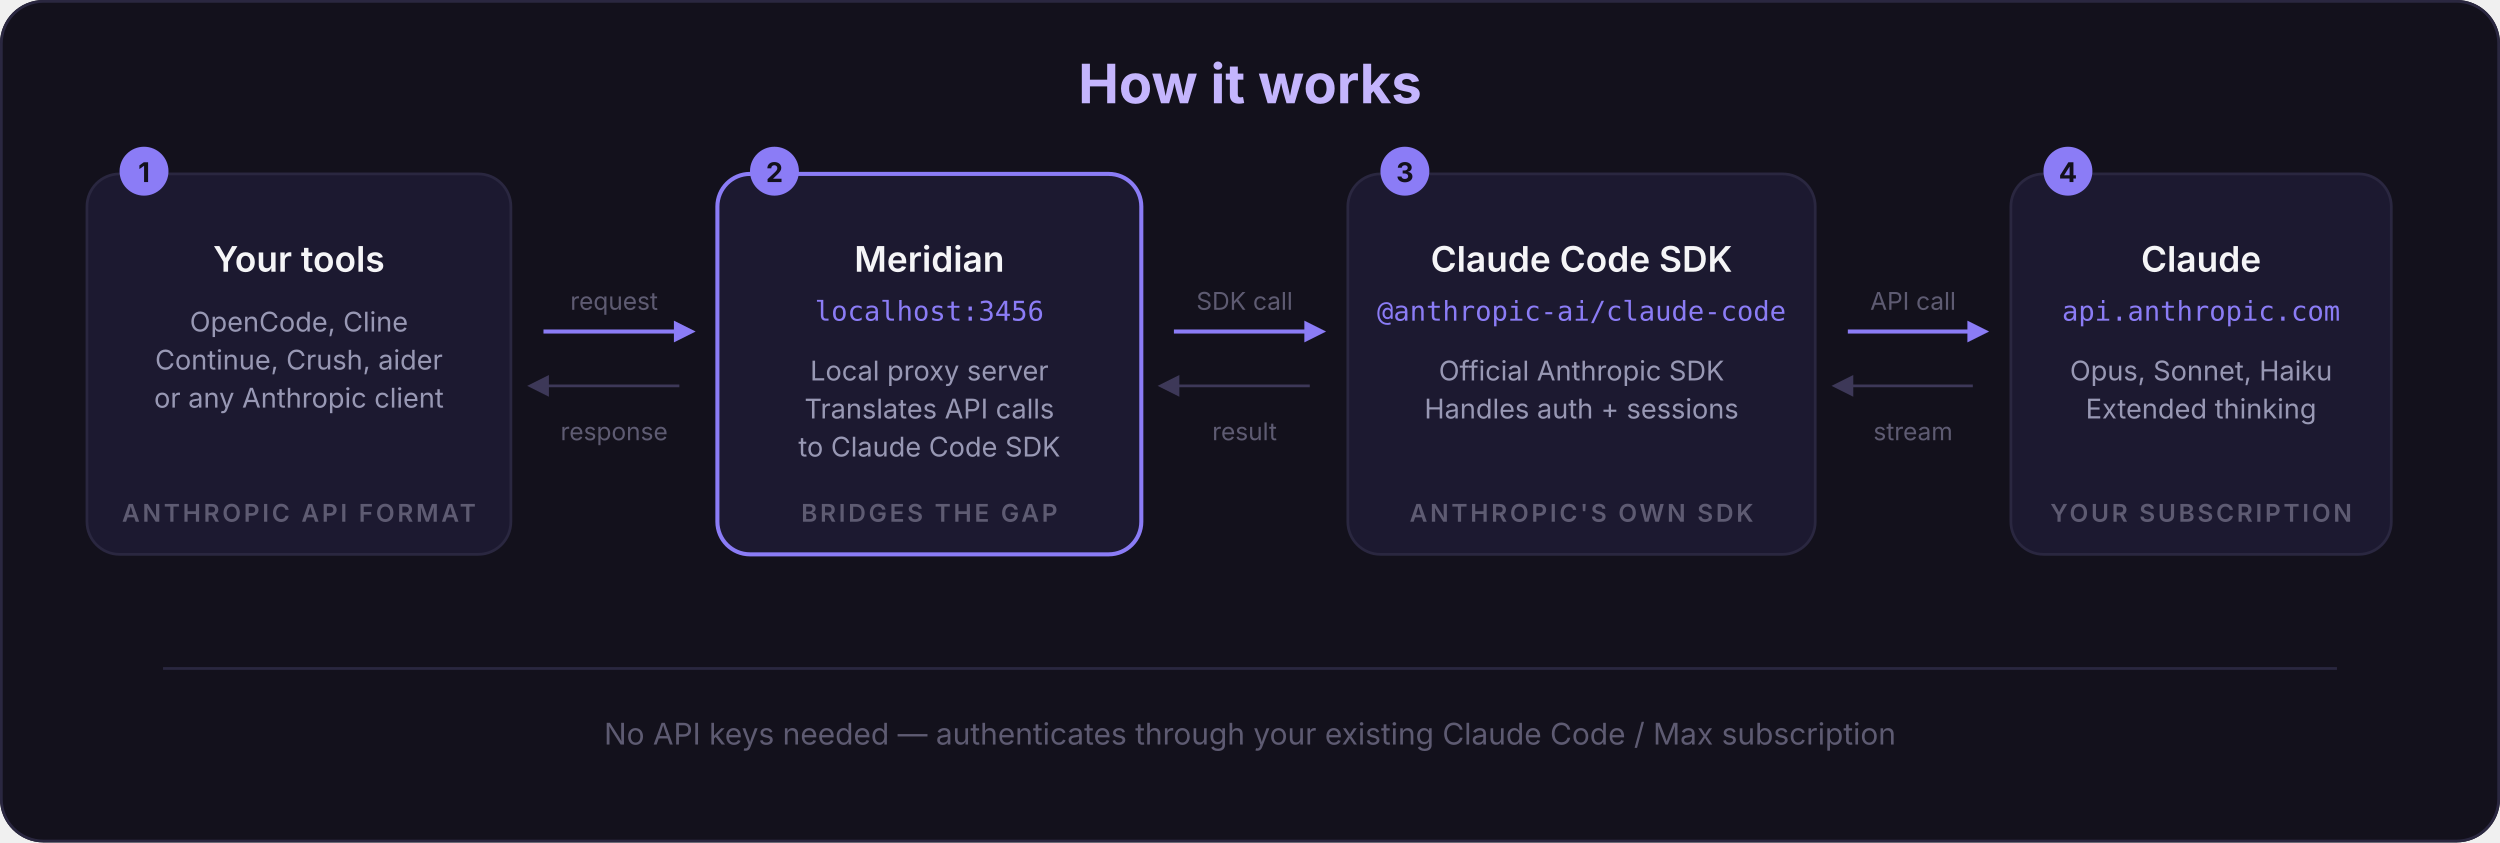
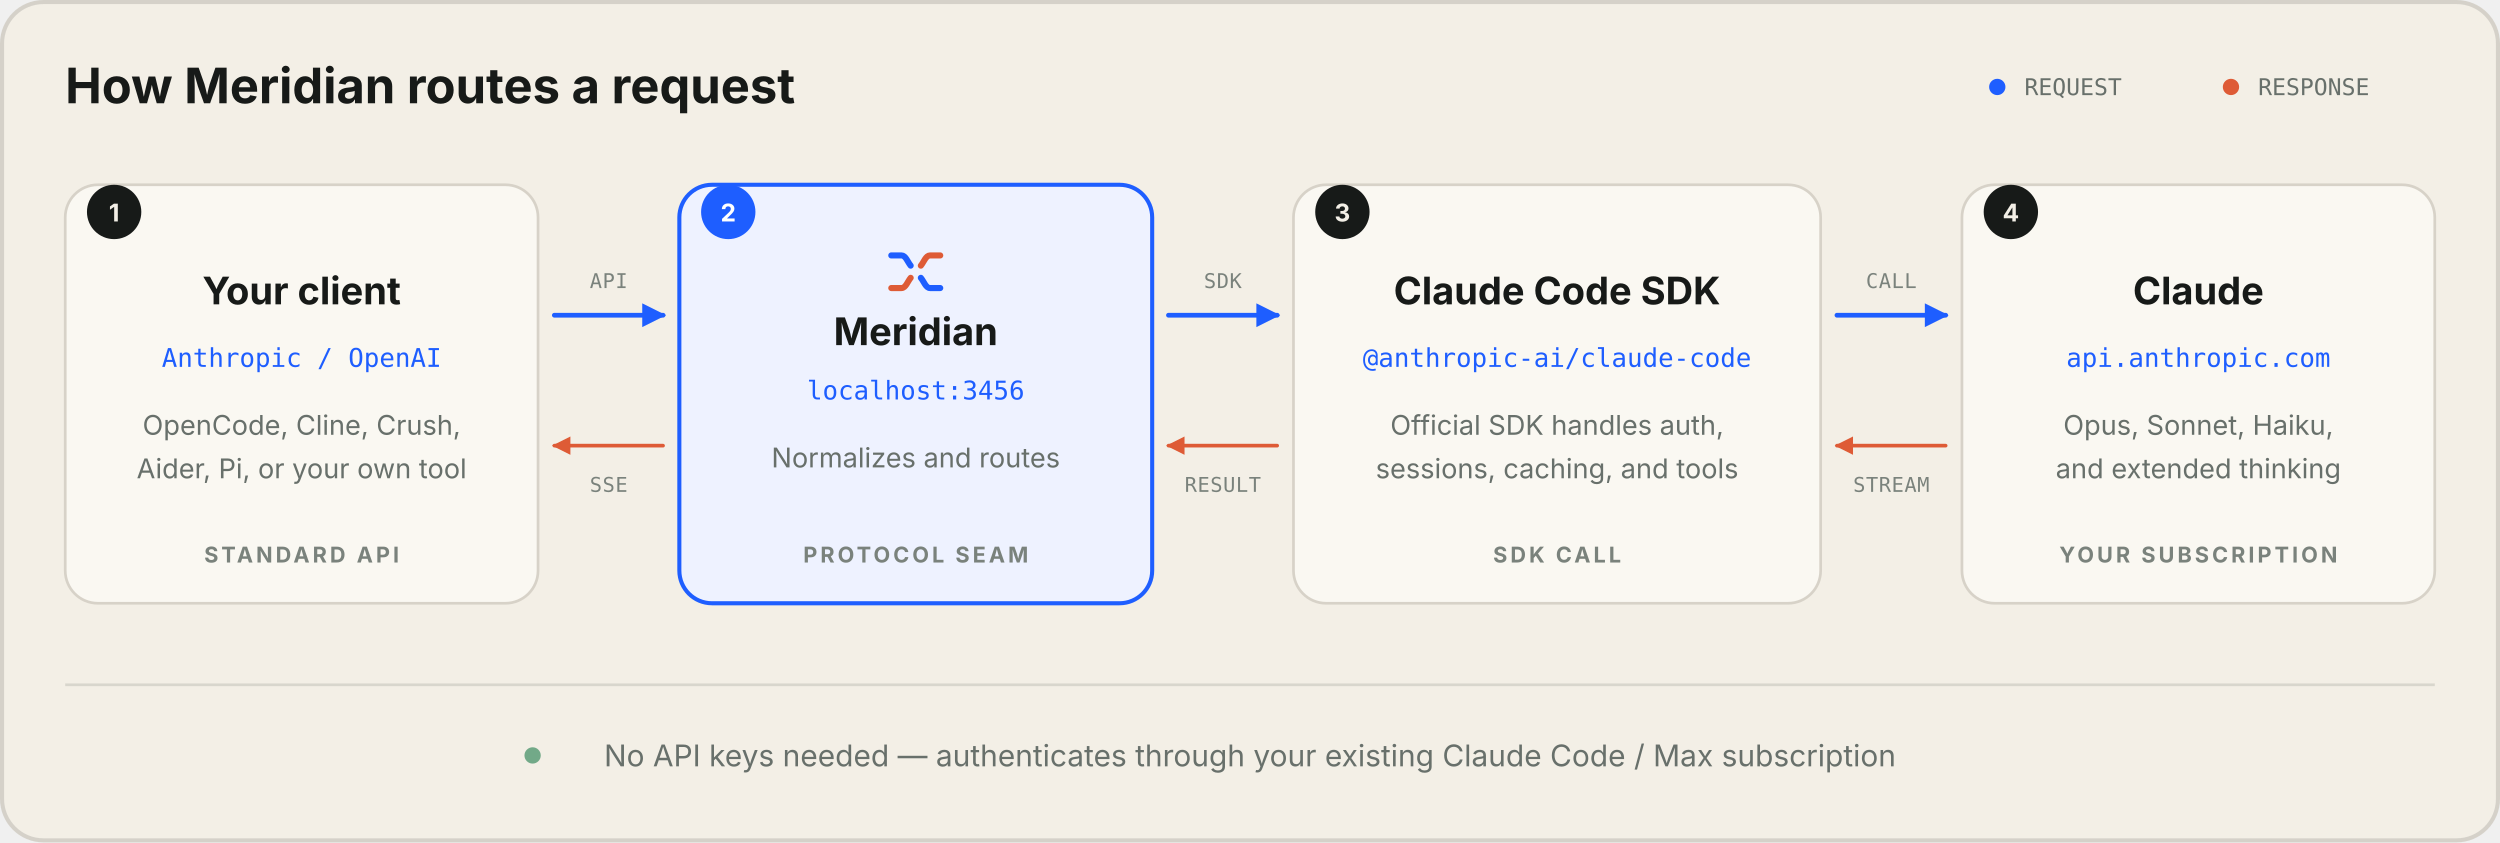
- <svg xmlns="http://www.w3.org/2000/svg" viewBox="0 0 920 310" fill="none">
-   <style>
-     .title { font-family: 'Inter', -apple-system, sans-serif; font-size: 20px; font-weight: 700; fill: #C4B5FD; }
-     .box-label { font-family: 'Inter', -apple-system, sans-serif; font-size: 13px; font-weight: 600; fill: #F5F5F7; }
-     .box-sub { font-family: 'JetBrains Mono', 'SF Mono', monospace; font-size: 10px; fill: #8B7CF6; }
-     .box-detail { font-family: 'Inter', -apple-system, sans-serif; font-size: 10px; fill: #9898B4; }
-     .tag { font-family: 'Inter', -apple-system, sans-serif; font-size: 9px; font-weight: 600; fill: #5E5B72; letter-spacing: 1px; }
-     .step-num { font-family: 'Inter', -apple-system, sans-serif; font-size: 10px; font-weight: 700; }
-     .footer { font-family: 'Inter', -apple-system, sans-serif; font-size: 11px; fill: #5E5B72; }
-     .arrow-label { font-family: 'Inter', -apple-system, sans-serif; font-size: 9px; fill: #5E5B72; text-anchor: middle; }
-   </style>
-   <rect width="920" height="310" rx="16" fill="#13111C" />
-   <rect x="0.5" y="0.5" width="919" height="309" rx="15.5" stroke="#2A2740" stroke-width="1" fill="none" />
-   <text class="title" x="460" y="38" text-anchor="middle">How it works</text>
-   <rect x="32" y="64" width="156" height="140" rx="12" fill="#1C1930" stroke="#2A2740" stroke-width="1" />
-   <rect x="44" y="54" width="18" height="18" rx="9" fill="#8B7CF6" />
-   <text class="step-num" x="53" y="67" text-anchor="middle" fill="#13111C">1</text>
-   <text class="box-label" x="110" y="100" text-anchor="middle">Your tools</text>
-   <text class="box-detail" x="110" y="122" text-anchor="middle">OpenCode, Cline</text>
-   <text class="box-detail" x="110" y="136" text-anchor="middle">Continue, Crush, aider</text>
-   <text class="box-detail" x="110" y="150" text-anchor="middle">or any Anthropic client</text>
-   <text class="tag" x="110" y="192" text-anchor="middle">ANTHROPIC API FORMAT</text>
-   <line x1="200" y1="122" x2="250" y2="122" stroke="#8B7CF6" stroke-width="1.5" />
-   <polygon points="248,118 256,122 248,126" fill="#8B7CF6" />
-   <text class="arrow-label" x="226" y="114">request</text>
-   <line x1="250" y1="142" x2="200" y2="142" stroke="#3D3858" stroke-width="1" />
-   <polygon points="202,138 194,142 202,146" fill="#3D3858" />
-   <text class="arrow-label" x="226" y="162">response</text>
-   <rect x="264" y="64" width="156" height="140" rx="12" fill="#1C1930" stroke="#8B7CF6" stroke-width="1.5" />
-   <rect x="276" y="54" width="18" height="18" rx="9" fill="#8B7CF6" />
-   <text class="step-num" x="285" y="67" text-anchor="middle" fill="#13111C">2</text>
-   <text class="box-label" x="342" y="100" text-anchor="middle">Meridian</text>
-   <text class="box-sub" x="342" y="118" text-anchor="middle">localhost:3456</text>
-   <text class="box-detail" x="342" y="140" text-anchor="middle">Local proxy server</text>
-   <text class="box-detail" x="342" y="154" text-anchor="middle">Translates API calls</text>
-   <text class="box-detail" x="342" y="168" text-anchor="middle">to Claude Code SDK</text>
-   <text class="tag" x="342" y="192" text-anchor="middle">BRIDGES THE GAP</text>
-   <line x1="432" y1="122" x2="482" y2="122" stroke="#8B7CF6" stroke-width="1.5" />
-   <polygon points="480,118 488,122 480,126" fill="#8B7CF6" />
-   <text class="arrow-label" x="458" y="114">SDK call</text>
-   <line x1="482" y1="142" x2="432" y2="142" stroke="#3D3858" stroke-width="1" />
-   <polygon points="434,138 426,142 434,146" fill="#3D3858" />
-   <text class="arrow-label" x="458" y="162">result</text>
-   <rect x="496" y="64" width="172" height="140" rx="12" fill="#1C1930" stroke="#2A2740" stroke-width="1" />
-   <rect x="508" y="54" width="18" height="18" rx="9" fill="#8B7CF6" />
-   <text class="step-num" x="517" y="67" text-anchor="middle" fill="#13111C">3</text>
-   <text class="box-label" x="582" y="100" text-anchor="middle">Claude Code SDK</text>
-   <text class="box-sub" x="582" y="118" text-anchor="middle">@anthropic-ai/claude-code</text>
-   <text class="box-detail" x="582" y="140" text-anchor="middle">Official Anthropic SDK</text>
-   <text class="box-detail" x="582" y="154" text-anchor="middle">Handles auth + sessions</text>
-   <text class="tag" x="582" y="192" text-anchor="middle">ANTHROPIC'S OWN SDK</text>
-   <line x1="680" y1="122" x2="726" y2="122" stroke="#8B7CF6" stroke-width="1.5" />
-   <polygon points="724,118 732,122 724,126" fill="#8B7CF6" />
-   <text class="arrow-label" x="704" y="114">API call</text>
-   <line x1="726" y1="142" x2="680" y2="142" stroke="#3D3858" stroke-width="1" />
-   <polygon points="682,138 674,142 682,146" fill="#3D3858" />
-   <text class="arrow-label" x="704" y="162">stream</text>
-   <rect x="740" y="64" width="140" height="140" rx="12" fill="#1C1930" stroke="#2A2740" stroke-width="1" />
-   <rect x="752" y="54" width="18" height="18" rx="9" fill="#8B7CF6" />
-   <text class="step-num" x="761" y="67" text-anchor="middle" fill="#13111C">4</text>
-   <text class="box-label" x="810" y="100" text-anchor="middle">Claude</text>
-   <text class="box-sub" x="810" y="118" text-anchor="middle">api.anthropic.com</text>
-   <text class="box-detail" x="810" y="140" text-anchor="middle">Opus, Sonnet, Haiku</text>
-   <text class="box-detail" x="810" y="154" text-anchor="middle">Extended thinking</text>
-   <text class="tag" x="810" y="192" text-anchor="middle">YOUR SUBSCRIPTION</text>
-   <line x1="60" y1="246" x2="860" y2="246" stroke="#2A2740" stroke-width="1" />
-   <text class="footer" x="460" y="274" text-anchor="middle">No API keys needed — authenticates through your existing Claude Code / Max subscription</text>
+ <svg xmlns="http://www.w3.org/2000/svg" viewBox="0 0 920 310" fill="none" role="img" aria-labelledby="title desc">
+   <defs>
+     <marker id="blue-arrow" viewBox="0 0 8 8" refX="7" refY="4" markerWidth="5" markerHeight="5" orient="auto">
+       <path d="M0 0L8 4 0 8Z" fill="#1E5EFF" />
+     </marker>
+     <marker id="orange-arrow" viewBox="0 0 8 8" refX="7" refY="4" markerWidth="5" markerHeight="5" orient="auto">
+       <path d="M0 0L8 4 0 8Z" fill="#DE5B36" />
+     </marker>
+     <style>
+       .sans { font-family: 'Instrument Sans', Inter, -apple-system, BlinkMacSystemFont, 'Segoe UI', sans-serif; }
+       .mono { font-family: 'IBM Plex Mono', 'SFMono-Regular', Consolas, monospace; }
+       .card-title { font-size: 14px; font-weight: 650; fill: #171A18; }
+       .detail { font-size: 10px; fill: #68706B; }
+       .endpoint { font-size: 9.5px; fill: #1E5EFF; }
+       .tag { font-size: 8px; font-weight: 650; letter-spacing: 1.1px; fill: #7A827C; }
+       .route-label { font-size: 7.5px; letter-spacing: .2px; fill: #7A827C; text-anchor: middle; }
+     </style>
+   </defs>
+   <rect width="920" height="310" rx="16" fill="#F3EFE6" />
+   <rect x=".75" y=".75" width="918.5" height="308.5" rx="15.25" stroke="#171A18" stroke-opacity=".14" stroke-width="1.5" />
+   <text class="sans" x="24" y="38" font-size="18" font-weight="650" fill="#171A18">How Meridian routes a request</text>
+   <g class="mono" font-size="8.5" fill="#68706B">
+     <circle cx="735" cy="32" r="3" fill="#1E5EFF" />
+     <text x="745" y="35">REQUEST</text>
+     <circle cx="821" cy="32" r="3" fill="#DE5B36" />
+     <text x="831" y="35">RESPONSE</text>
+   </g>
+   <rect x="24" y="68" width="174" height="154" rx="12" fill="#FAF8F2" stroke="#D7D2C8" />
+   <rect x="250" y="68" width="174" height="154" rx="12" fill="#EEF2FF" stroke="#1E5EFF" stroke-width="1.5" />
+   <rect x="476" y="68" width="194" height="154" rx="12" fill="#FAF8F2" stroke="#D7D2C8" />
+   <rect x="722" y="68" width="174" height="154" rx="12" fill="#FAF8F2" stroke="#D7D2C8" />
+   <g class="sans" font-size="9" font-weight="700" text-anchor="middle">
+     <circle cx="42" cy="78" r="10" fill="#171A18" />
+     <text x="42" y="81.5" fill="#F3EFE6">1</text>
+     <circle cx="268" cy="78" r="10" fill="#1E5EFF" />
+     <text x="268" y="81.5" fill="#FFFFFF">2</text>
+     <circle cx="494" cy="78" r="10" fill="#171A18" />
+     <text x="494" y="81.5" fill="#F3EFE6">3</text>
+     <circle cx="740" cy="78" r="10" fill="#171A18" />
+     <text x="740" y="81.5" fill="#F3EFE6">4</text>
+   </g>
+   <g text-anchor="middle">
+     <text class="sans card-title" x="111" y="112">Your client</text>
+     <text class="mono endpoint" x="111" y="135">Anthropic / OpenAI</text>
+     <text class="sans detail" x="111" y="160">OpenCode, Cline, Crush,</text>
+     <text class="sans detail" x="111" y="176">Aider, Pi, or your own tool</text>
+     <text class="sans tag" x="111" y="207">STANDARD API</text>
+     <g transform="translate(325 88) scale(1)">
+       <path d="M3 6H6.75C8.3 6 9 8.4 10.125 9.75 M13.875 14.25C15 15.6 15.7 18 17.25 18H21" stroke="#1E5EFF" stroke-width="2.25" stroke-linecap="round" stroke-linejoin="round" />
+       <path d="M3 18H6.75C8.3 18 9 15.6 10.125 14.25 M13.875 9.75C15 8.4 15.7 6 17.25 6H21" stroke="#DE5B36" stroke-width="2.25" stroke-linecap="round" stroke-linejoin="round" />
+     </g>
+     <text class="sans card-title" x="337" y="127">Meridian</text>
+     <text class="mono endpoint" x="337" y="147">localhost:3456</text>
+     <text class="sans detail" x="337" y="172">Normalizes and routes</text>
+     <text class="sans tag" x="337" y="207">PROTOCOL SEAM</text>
+     <text class="sans card-title" x="573" y="112">Claude Code SDK</text>
+     <text class="mono endpoint" x="573" y="135">@anthropic-ai/claude-code</text>
+     <text class="sans detail" x="573" y="160">Official SDK handles auth,</text>
+     <text class="sans detail" x="573" y="176">sessions, caching, and tools</text>
+     <text class="sans tag" x="573" y="207">SDK CALL</text>
+     <text class="sans card-title" x="809" y="112">Claude</text>
+     <text class="mono endpoint" x="809" y="135">api.anthropic.com</text>
+     <text class="sans detail" x="809" y="160">Opus, Sonnet, Haiku,</text>
+     <text class="sans detail" x="809" y="176">and extended thinking</text>
+     <text class="sans tag" x="809" y="207">YOUR SUBSCRIPTION</text>
+   </g>
+   <g stroke-linecap="round">
+     <path d="M204 116H244" stroke="#1E5EFF" stroke-width="1.75" marker-end="url(#blue-arrow)" />
+     <path d="M244 164H204" stroke="#DE5B36" stroke-width="1.35" marker-end="url(#orange-arrow)" />
+     <path d="M430 116H470" stroke="#1E5EFF" stroke-width="1.75" marker-end="url(#blue-arrow)" />
+     <path d="M470 164H430" stroke="#DE5B36" stroke-width="1.35" marker-end="url(#orange-arrow)" />
+     <path d="M676 116H716" stroke="#1E5EFF" stroke-width="1.75" marker-end="url(#blue-arrow)" />
+     <path d="M716 164H676" stroke="#DE5B36" stroke-width="1.35" marker-end="url(#orange-arrow)" />
+   </g>
+   <g class="mono route-label">
+     <text x="224" y="106">API</text>
+     <text x="224" y="181">SSE</text>
+     <text x="450" y="106">SDK</text>
+     <text x="450" y="181">RESULT</text>
+     <text x="696" y="106">CALL</text>
+     <text x="696" y="181">STREAM</text>
+   </g>
+   <path d="M24 252H896" stroke="#171A18" stroke-opacity=".12" />
+   <circle cx="196" cy="278" r="3" fill="#72A988" />
+   <text class="sans" x="460" y="282" text-anchor="middle" font-size="11" fill="#68706B">No API keys needed — authenticates through your existing Claude Code / Max subscription</text>
</svg>
